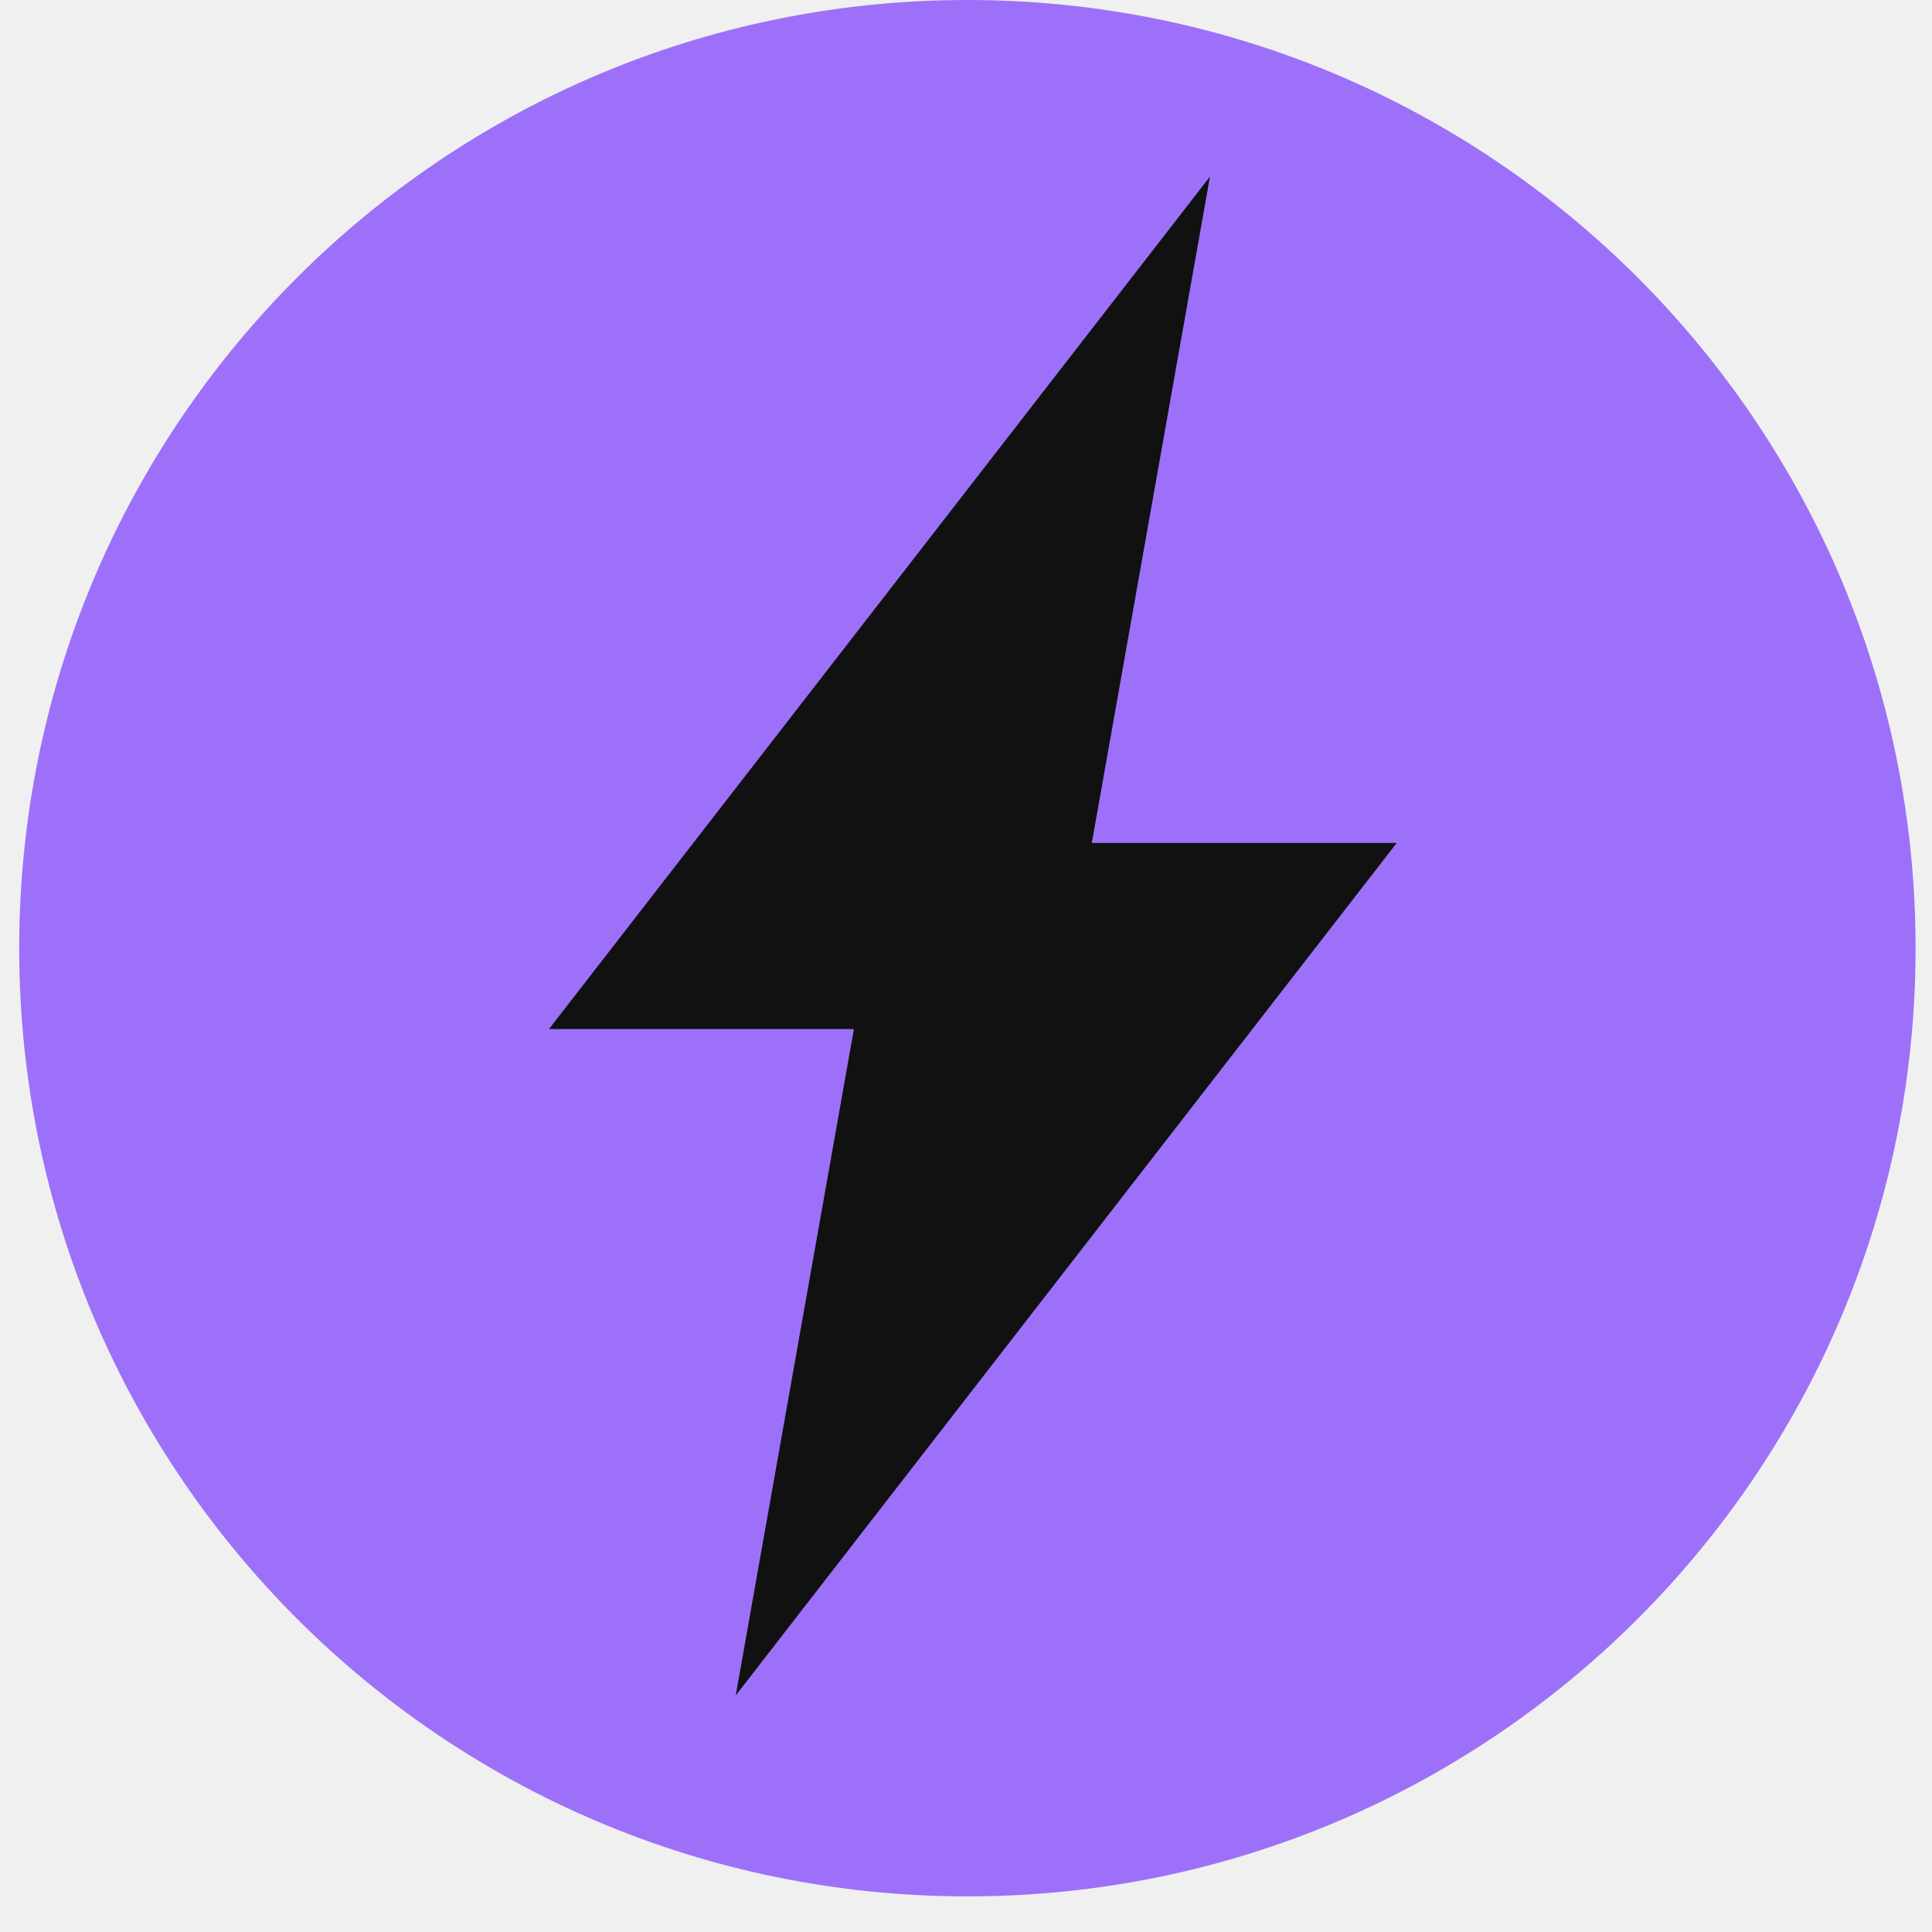
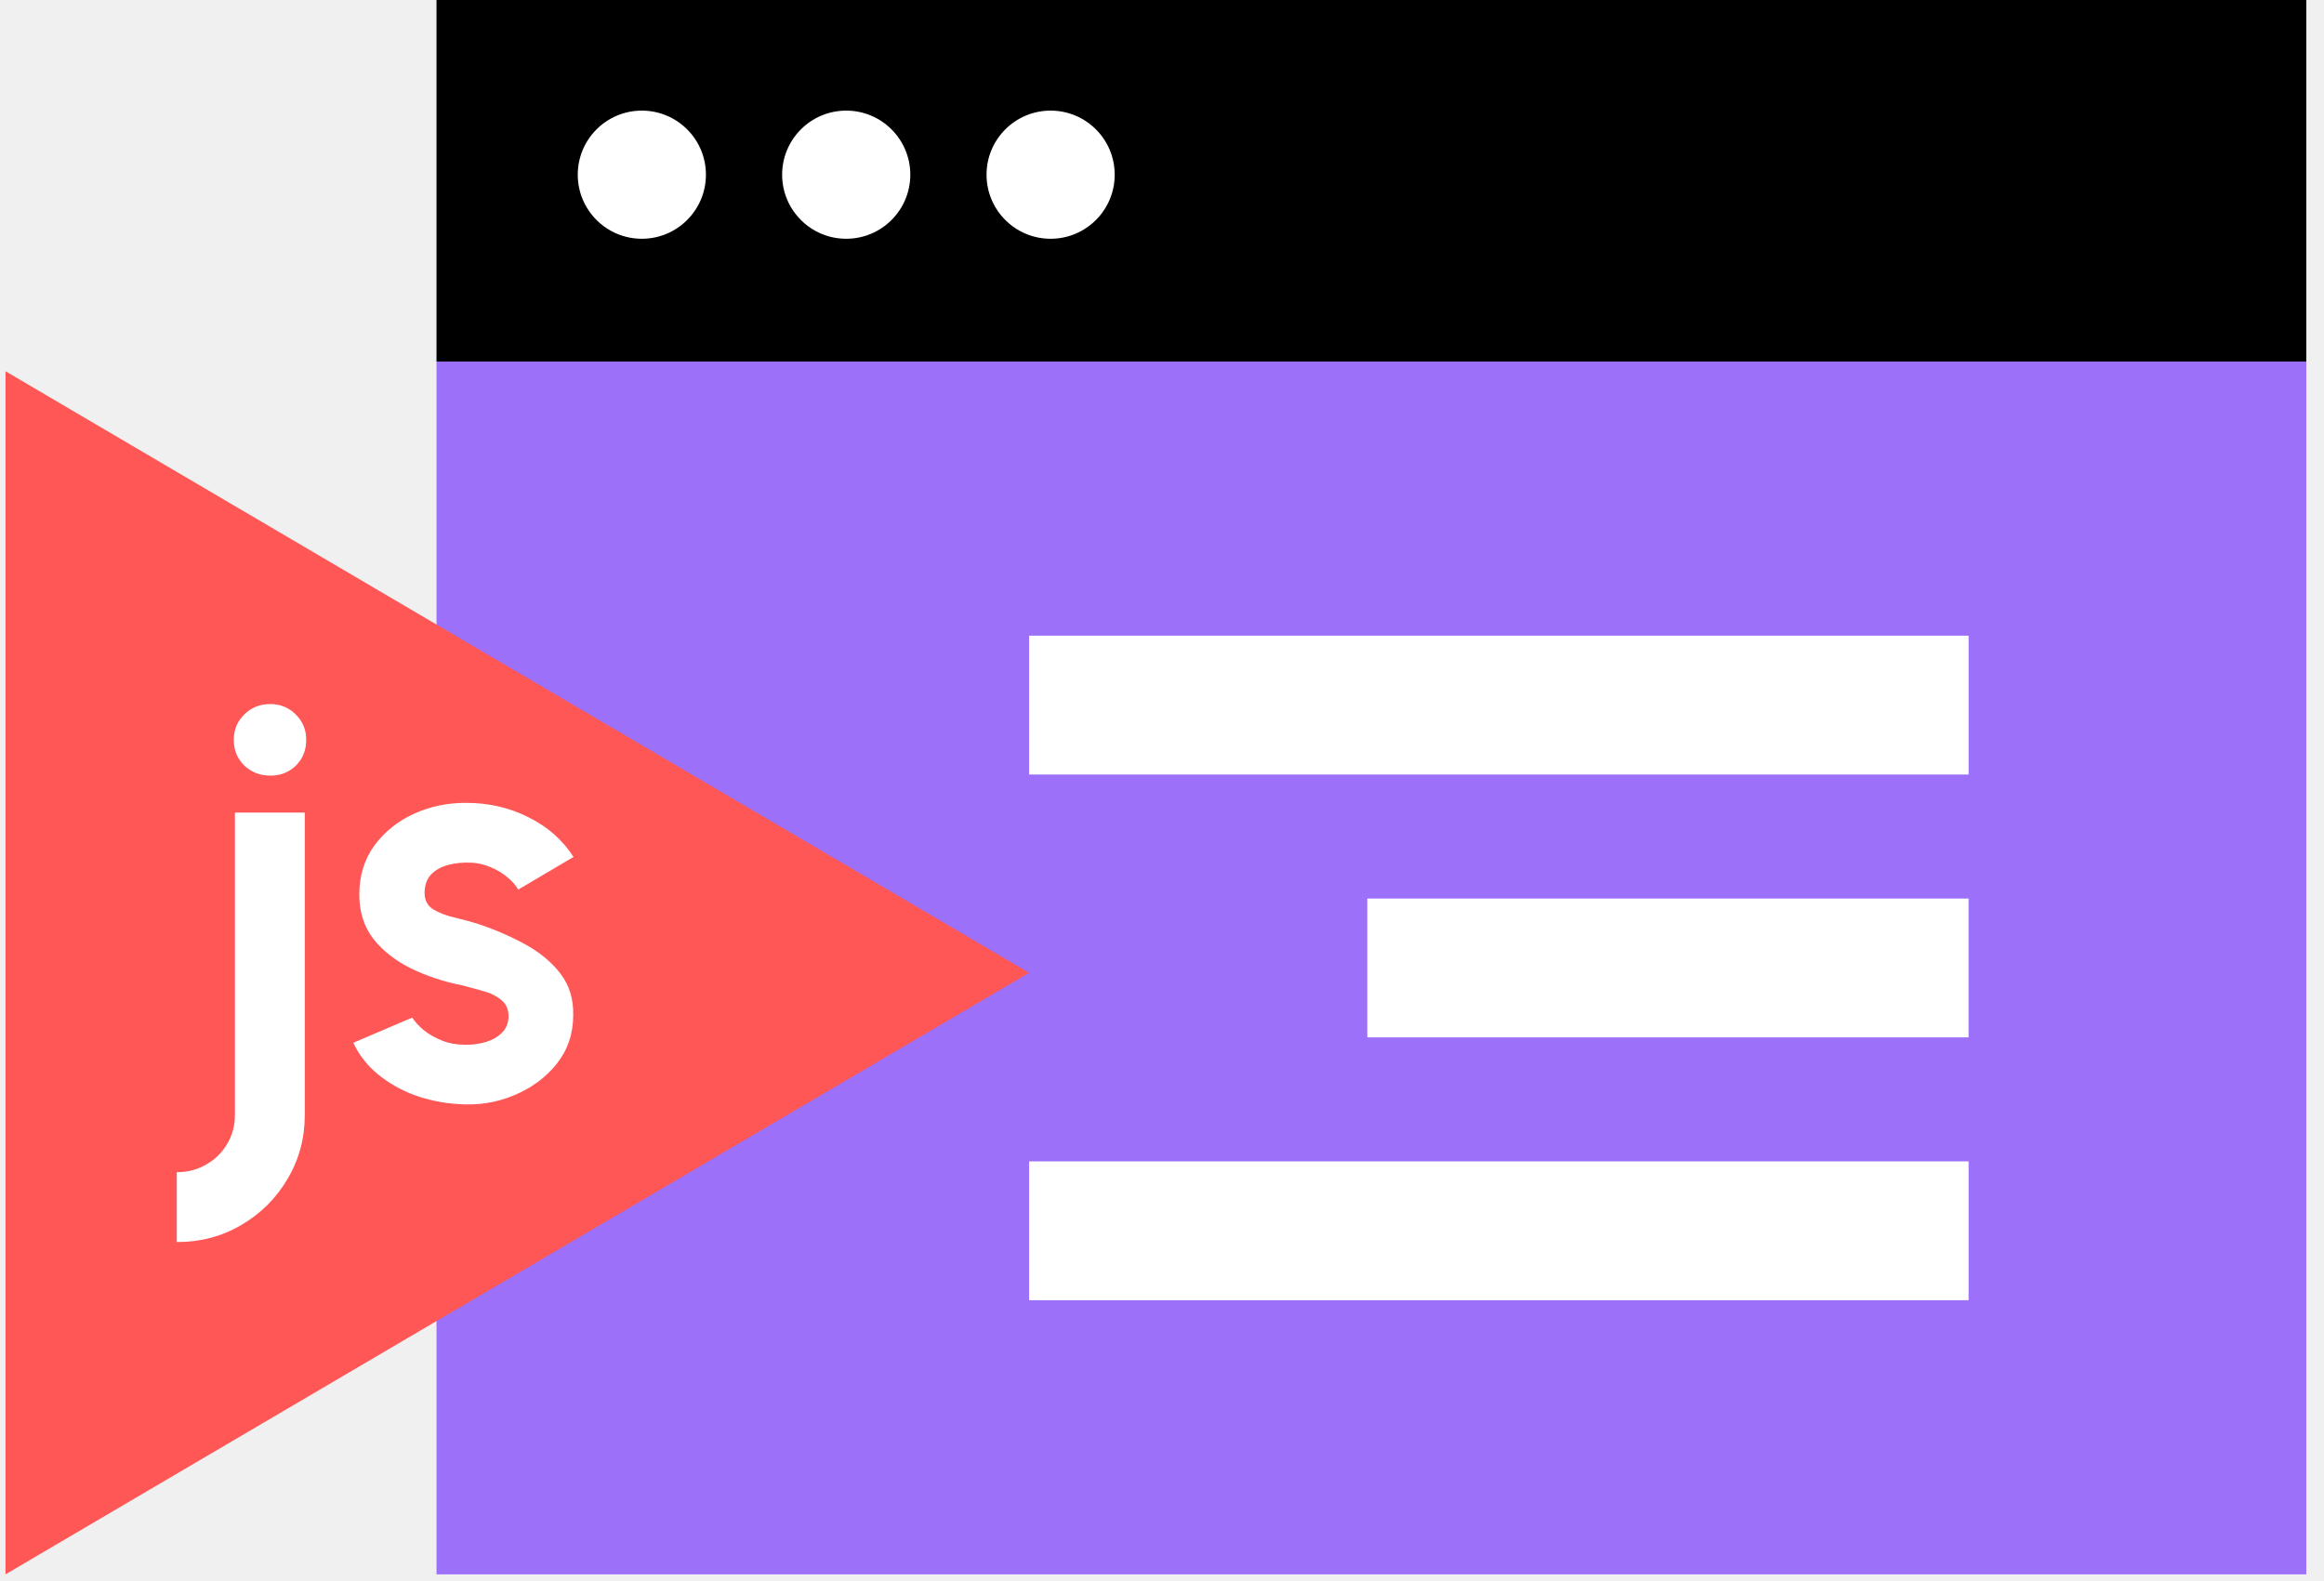
- <svg xmlns="http://www.w3.org/2000/svg" width="50" height="50" viewBox="0 0 50 50" fill="none">
-   <circle cx="25.036" cy="24.539" r="24.539" fill="#9D70F9" />
-   <path d="M31.314 4.57L14.208 26.632H22.099L19.041 43.877L36.147 21.816H28.256L31.314 4.57Z" fill="#111111" />
+ <svg xmlns="http://www.w3.org/2000/svg" width="122" height="83" viewBox="0 0 122 83" fill="none">
+   <rect x="22.915" y="18.982" width="98.156" height="63.678" fill="#9D70F9" />
+   <rect x="22.915" width="98.156" height="18.982" fill="black" />
+   <circle cx="33.694" cy="9.172" r="3.364" fill="white" />
+   <circle cx="44.423" cy="9.172" r="3.364" fill="white" />
+   <circle cx="55.153" cy="9.172" r="3.364" fill="white" />
+   <rect x="54.025" y="33.376" width="49.318" height="7.289" fill="white" />
+   <rect x="71.777" y="47.177" width="31.565" height="7.289" fill="white" />
+   <rect x="54.025" y="60.977" width="49.318" height="7.289" fill="white" />
+   <path d="M54.025 51.076L0.289 82.66V19.492L54.025 51.076Z" fill="#FF5656" />
+   <path d="M9.28 65.213V61.545C9.852 61.545 10.368 61.41 10.829 61.139C11.29 60.879 11.656 60.518 11.926 60.057C12.197 59.606 12.332 59.1 12.332 58.538V42.663H16V58.538C16 59.761 15.7 60.879 15.098 61.891C14.507 62.903 13.7 63.71 12.678 64.311C11.666 64.912 10.533 65.213 9.28 65.213ZM14.196 40.724C13.655 40.724 13.199 40.548 12.828 40.197C12.457 39.837 12.272 39.386 12.272 38.844C12.272 38.313 12.457 37.867 12.828 37.507C13.199 37.146 13.65 36.965 14.181 36.965C14.712 36.965 15.158 37.146 15.519 37.507C15.89 37.867 16.075 38.313 16.075 38.844C16.075 39.386 15.895 39.837 15.534 40.197C15.173 40.548 14.727 40.724 14.196 40.724Z" fill="white" />
+   <path d="M24.033 57.967C23.251 57.917 22.495 57.762 21.763 57.501C21.041 57.23 20.4 56.865 19.839 56.404C19.277 55.943 18.846 55.391 18.546 54.75L21.643 53.427C21.763 53.627 21.958 53.843 22.229 54.073C22.5 54.294 22.82 54.479 23.191 54.63C23.572 54.78 23.988 54.855 24.439 54.855C24.82 54.855 25.181 54.805 25.521 54.705C25.872 54.595 26.153 54.429 26.363 54.209C26.584 53.988 26.694 53.703 26.694 53.352C26.694 52.981 26.564 52.695 26.303 52.495C26.052 52.284 25.732 52.129 25.341 52.029C24.96 51.919 24.589 51.818 24.229 51.728C23.276 51.538 22.389 51.242 21.567 50.841C20.756 50.44 20.099 49.924 19.598 49.293C19.107 48.651 18.861 47.88 18.861 46.978C18.861 45.985 19.122 45.129 19.643 44.407C20.174 43.685 20.861 43.129 21.703 42.738C22.555 42.347 23.472 42.152 24.454 42.152C25.647 42.152 26.739 42.402 27.731 42.904C28.733 43.395 29.525 44.091 30.107 44.993L27.205 46.707C27.065 46.467 26.869 46.246 26.619 46.045C26.368 45.835 26.083 45.665 25.762 45.534C25.441 45.394 25.105 45.314 24.755 45.294C24.304 45.274 23.893 45.314 23.522 45.414C23.151 45.514 22.85 45.685 22.62 45.925C22.399 46.166 22.289 46.486 22.289 46.887C22.289 47.268 22.439 47.554 22.74 47.744C23.041 47.925 23.402 48.065 23.823 48.165C24.253 48.266 24.664 48.376 25.055 48.496C25.937 48.787 26.764 49.142 27.536 49.563C28.318 49.984 28.944 50.501 29.415 51.112C29.886 51.723 30.112 52.455 30.091 53.307C30.091 54.279 29.801 55.131 29.22 55.862C28.638 56.584 27.887 57.135 26.965 57.516C26.052 57.897 25.075 58.047 24.033 57.967Z" fill="white" />
</svg>
